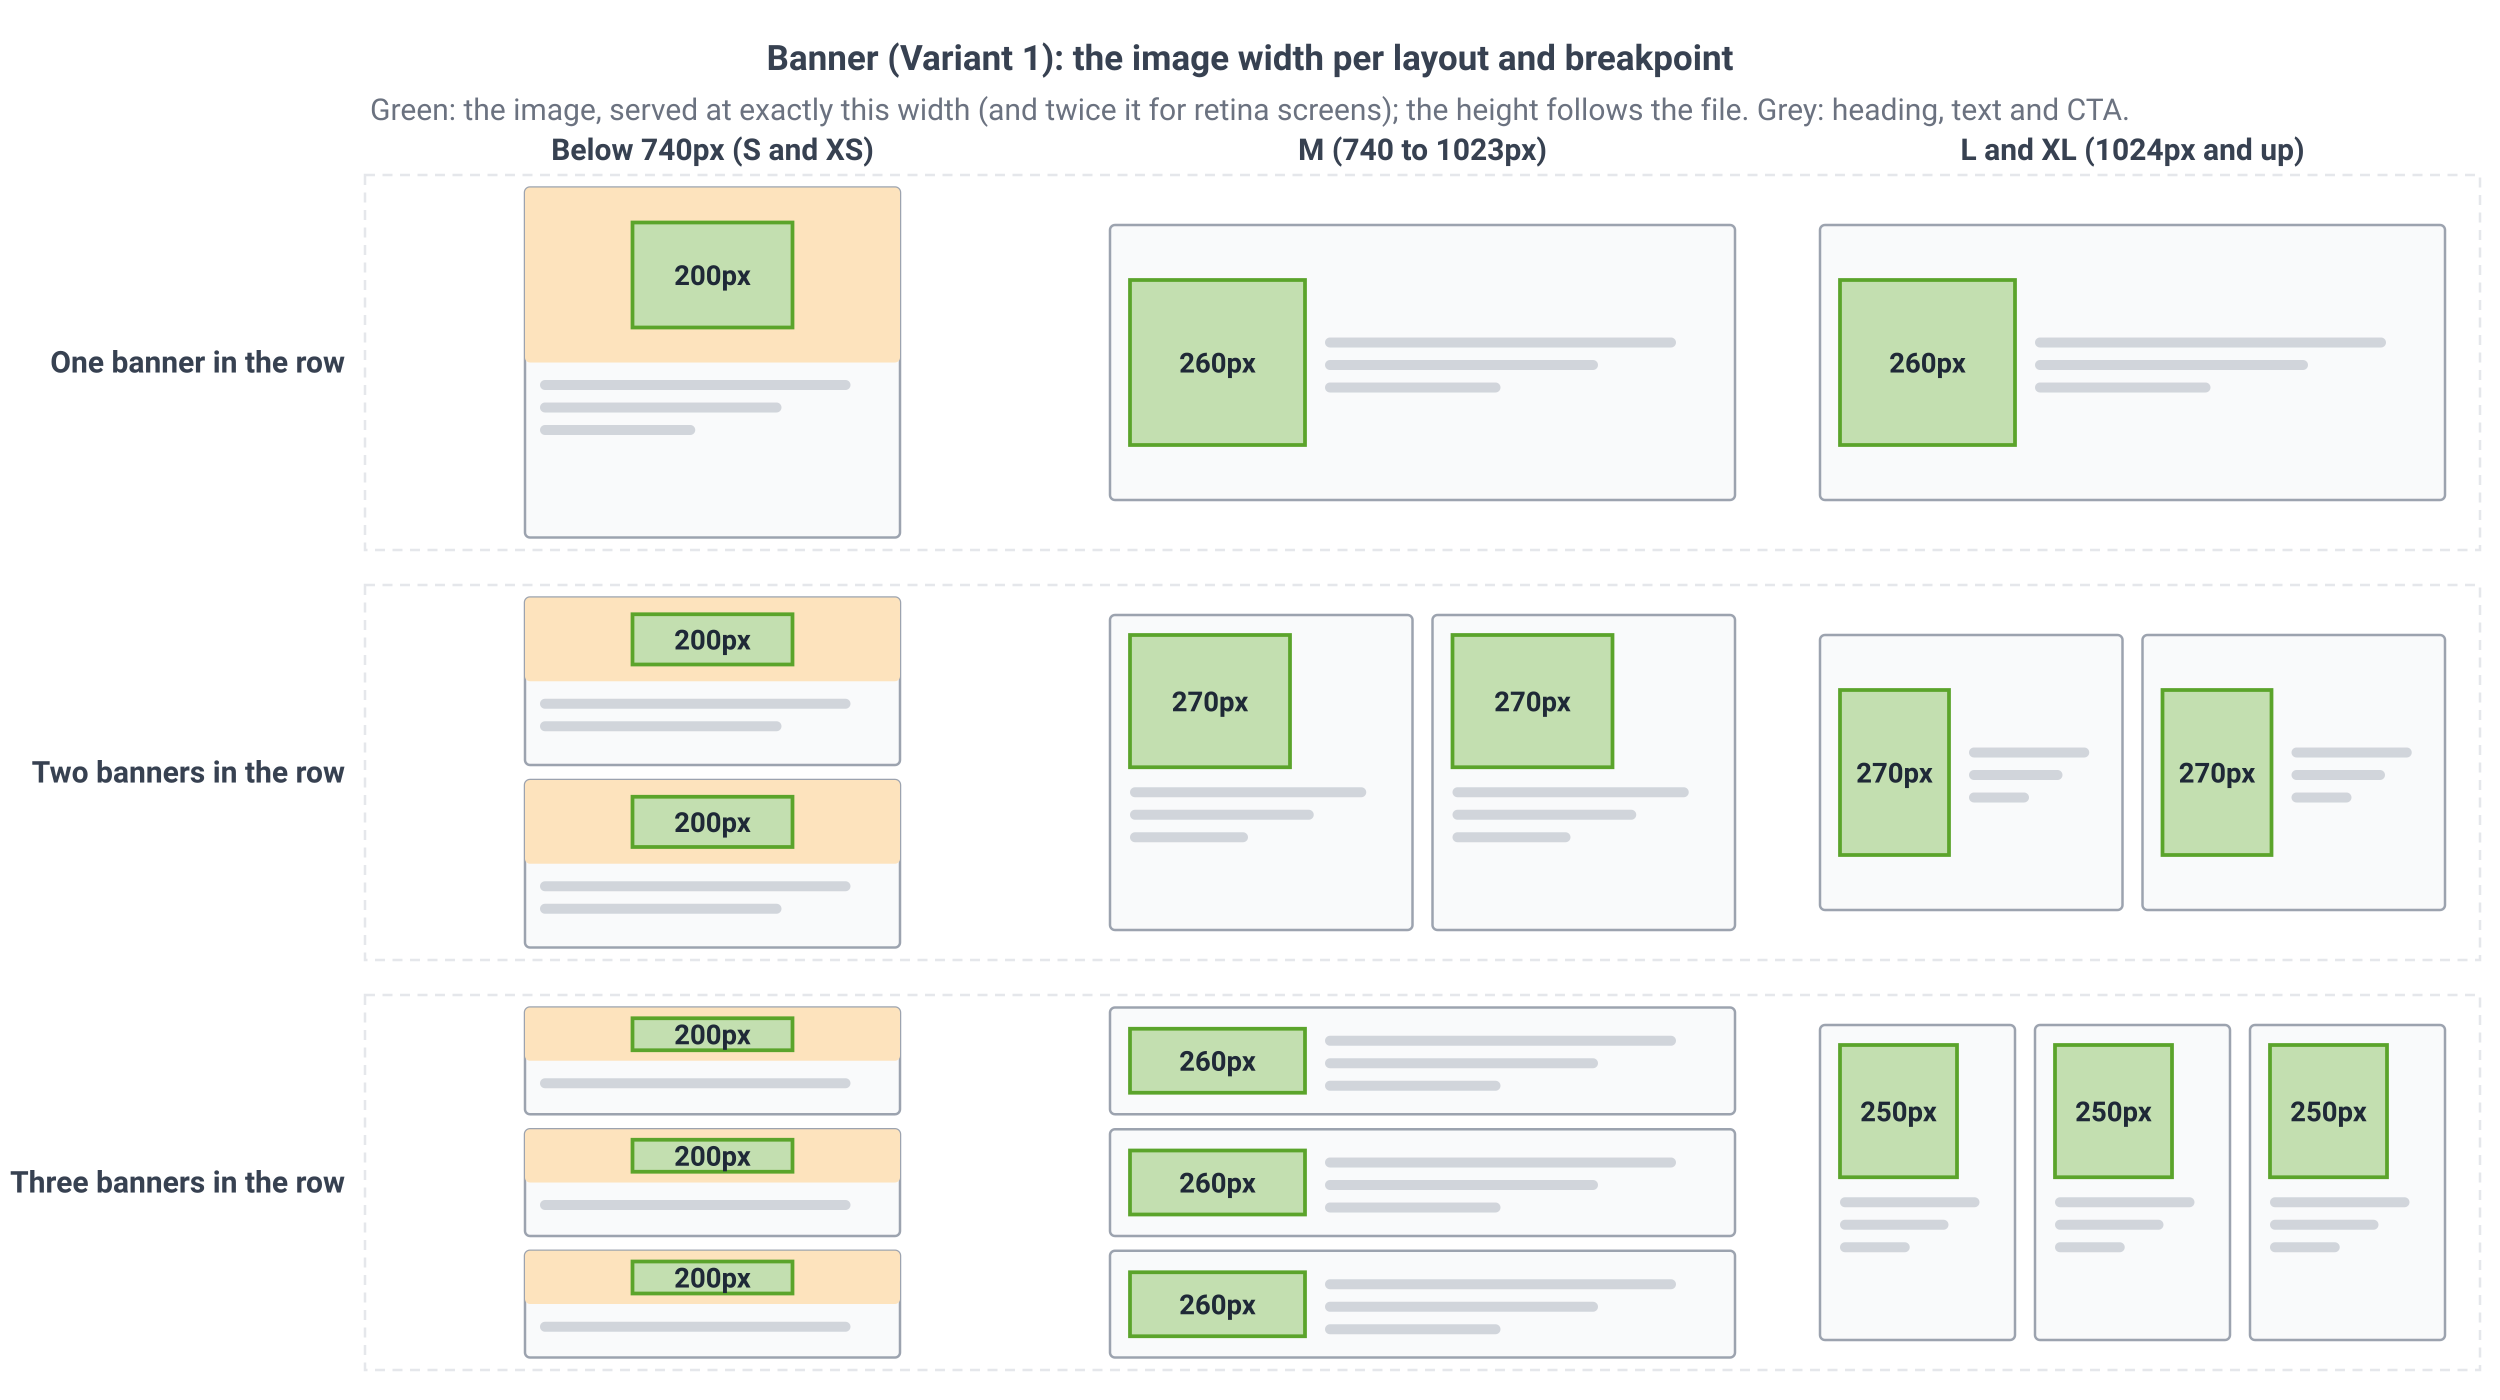
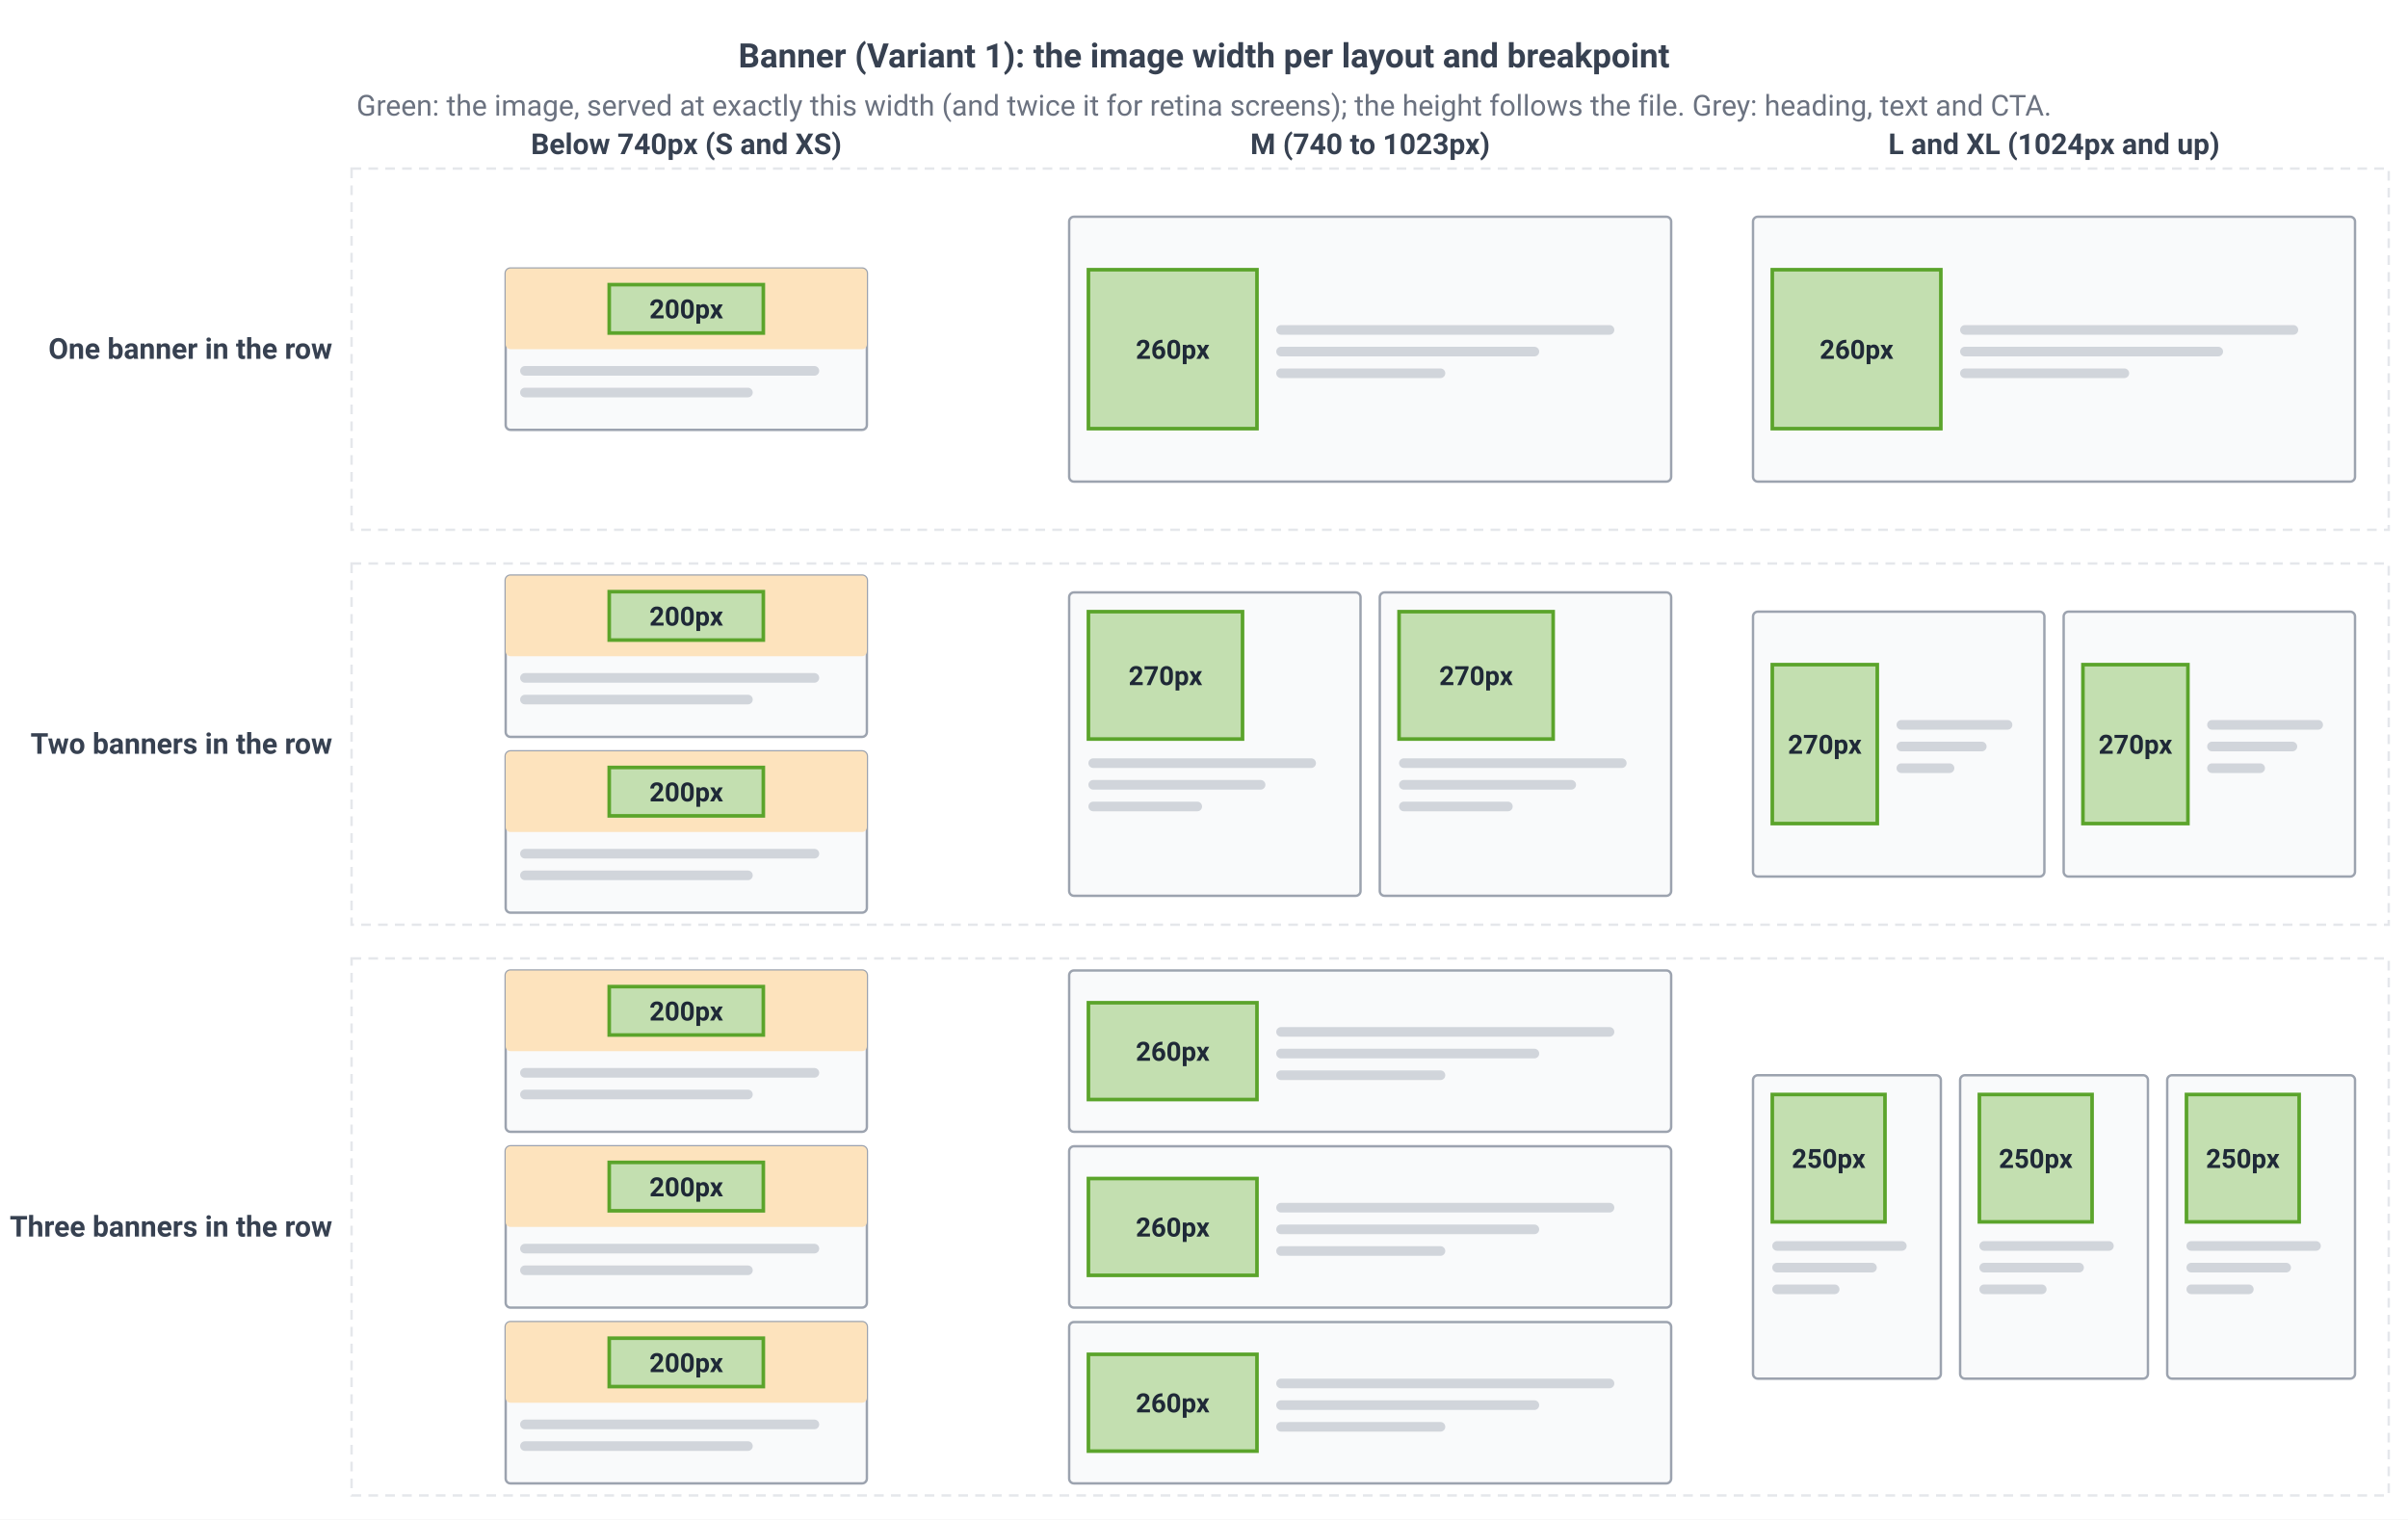
- <svg xmlns="http://www.w3.org/2000/svg" viewBox="0 0 1000 560" width="1000" height="560" font-family="system-ui, -apple-system, Segoe UI, Roboto, sans-serif" font-size="12" fill="#374151">
+ <svg xmlns="http://www.w3.org/2000/svg" viewBox="0 0 1000 631" width="1000" height="631" font-family="system-ui, -apple-system, Segoe UI, Roboto, sans-serif" font-size="12" fill="#374151">
  <rect width="100%" height="100%" fill="#ffffff" />
  <text x="500.0" y="28" text-anchor="middle" font-size="14" fill="#374151" font-weight="600">Banner (Variant 1): the image width per layout and breakpoint</text>
  <text x="500.0" y="48" text-anchor="middle" font-size="12" fill="#6b7280">Green: the image, served at exactly this width (and twice it for retina screens); the height follows the file. Grey: heading, text and CTA.</text>
  <text x="285.0" y="64.0" text-anchor="middle" font-size="12" fill="#374151" font-weight="600">Below 740px (S and XS)</text>
  <text x="569.0" y="64.0" text-anchor="middle" font-size="12" fill="#374151" font-weight="600">M (740 to 1023px)</text>
  <text x="853.0" y="64.0" text-anchor="middle" font-size="12" fill="#374151" font-weight="600">L and XL (1024px and up)</text>
  <text x="138.0" y="149.0" text-anchor="end" font-size="12" fill="#374151" font-weight="600">One banner in the row</text>
  <rect x="146" y="70" width="846" height="150" fill="none" stroke="#e5e7eb" stroke-dasharray="4 3" />
-   <rect x="210.0" y="75.0" width="150.0" height="140.0" rx="2" fill="#f9fafb" stroke="#9ca3af" stroke-width="1" />
-   <rect x="210.0" y="75.0" width="150.0" height="70.0" rx="2" fill="#fde3bd" />
-   <rect x="253.0" y="89.0" width="64.0" height="42.0" fill="#c3dfb0" stroke="#5ba42b" stroke-width="1.5" />
-   <text x="285.0" y="114.0" text-anchor="middle" font-size="11" fill="#1f2937" font-weight="600">200px</text>
+   <rect x="210.0" y="111.5" width="150.0" height="67.0" rx="2" fill="#f9fafb" stroke="#9ca3af" stroke-width="1" />
+   <rect x="210.0" y="111.5" width="150.0" height="33.5" rx="2" fill="#fde3bd" />
+   <rect x="253.0" y="118.2" width="64.0" height="20.1" fill="#c3dfb0" stroke="#5ba42b" stroke-width="1.5" />
+   <text x="285.0" y="132.2" text-anchor="middle" font-size="11" fill="#1f2937" font-weight="600">200px</text>
  <rect x="216.0" y="152.0" width="124.2" height="4" rx="2" fill="#d1d5db" />
  <rect x="216.0" y="161.0" width="96.6" height="4" rx="2" fill="#d1d5db" />
-   <rect x="216.0" y="170.0" width="62.1" height="4" rx="2" fill="#d1d5db" />
  <rect x="444.0" y="90.0" width="250.0" height="110.0" rx="2" fill="#f9fafb" stroke="#9ca3af" stroke-width="1" />
  <rect x="452.0" y="112.0" width="70.0" height="66.0" fill="#c3dfb0" stroke="#5ba42b" stroke-width="1.5" />
  <text x="487.0" y="149.0" text-anchor="middle" font-size="11" fill="#1f2937" font-weight="600">260px</text>
  <rect x="530.0" y="135.0" width="140.4" height="4" rx="2" fill="#d1d5db" />
  <rect x="530.0" y="144.0" width="109.2" height="4" rx="2" fill="#d1d5db" />
  <rect x="530.0" y="153.0" width="70.2" height="4" rx="2" fill="#d1d5db" />
  <rect x="728.0" y="90.0" width="250.0" height="110.0" rx="2" fill="#f9fafb" stroke="#9ca3af" stroke-width="1" />
  <rect x="736.0" y="112.0" width="70.0" height="66.0" fill="#c3dfb0" stroke="#5ba42b" stroke-width="1.5" />
  <text x="771.0" y="149.0" text-anchor="middle" font-size="11" fill="#1f2937" font-weight="600">260px</text>
  <rect x="814.0" y="135.0" width="140.4" height="4" rx="2" fill="#d1d5db" />
  <rect x="814.0" y="144.0" width="109.2" height="4" rx="2" fill="#d1d5db" />
  <rect x="814.0" y="153.0" width="70.2" height="4" rx="2" fill="#d1d5db" />
  <text x="138.0" y="313.0" text-anchor="end" font-size="12" fill="#374151" font-weight="600">Two banners in the row</text>
  <rect x="146" y="234" width="846" height="150" fill="none" stroke="#e5e7eb" stroke-dasharray="4 3" />
  <rect x="210.0" y="239.0" width="150.0" height="67.0" rx="2" fill="#f9fafb" stroke="#9ca3af" stroke-width="1" />
  <rect x="210.0" y="239.0" width="150.0" height="33.5" rx="2" fill="#fde3bd" />
  <rect x="253.0" y="245.7" width="64.0" height="20.1" fill="#c3dfb0" stroke="#5ba42b" stroke-width="1.5" />
  <text x="285.0" y="259.8" text-anchor="middle" font-size="11" fill="#1f2937" font-weight="600">200px</text>
  <rect x="216.0" y="279.5" width="124.2" height="4" rx="2" fill="#d1d5db" />
  <rect x="216.0" y="288.5" width="96.6" height="4" rx="2" fill="#d1d5db" />
  <rect x="210.0" y="312.0" width="150.0" height="67.0" rx="2" fill="#f9fafb" stroke="#9ca3af" stroke-width="1" />
  <rect x="210.0" y="312.0" width="150.0" height="33.5" rx="2" fill="#fde3bd" />
  <rect x="253.0" y="318.7" width="64.0" height="20.1" fill="#c3dfb0" stroke="#5ba42b" stroke-width="1.5" />
  <text x="285.0" y="332.8" text-anchor="middle" font-size="11" fill="#1f2937" font-weight="600">200px</text>
  <rect x="216.0" y="352.5" width="124.2" height="4" rx="2" fill="#d1d5db" />
  <rect x="216.0" y="361.5" width="96.6" height="4" rx="2" fill="#d1d5db" />
  <rect x="444.0" y="246.0" width="121.0" height="126.0" rx="2" fill="#f9fafb" stroke="#9ca3af" stroke-width="1" />
  <rect x="452.0" y="254.0" width="64.0" height="52.9" fill="#c3dfb0" stroke="#5ba42b" stroke-width="1.5" />
  <text x="484.0" y="284.5" text-anchor="middle" font-size="11" fill="#1f2937" font-weight="600">270px</text>
  <rect x="452.0" y="314.9" width="94.5" height="4" rx="2" fill="#d1d5db" />
  <rect x="452.0" y="323.9" width="73.5" height="4" rx="2" fill="#d1d5db" />
  <rect x="452.0" y="332.9" width="47.2" height="4" rx="2" fill="#d1d5db" />
  <rect x="573.0" y="246.0" width="121.0" height="126.0" rx="2" fill="#f9fafb" stroke="#9ca3af" stroke-width="1" />
  <rect x="581.0" y="254.0" width="64.0" height="52.9" fill="#c3dfb0" stroke="#5ba42b" stroke-width="1.5" />
  <text x="613.0" y="284.5" text-anchor="middle" font-size="11" fill="#1f2937" font-weight="600">270px</text>
  <rect x="581.0" y="314.9" width="94.5" height="4" rx="2" fill="#d1d5db" />
  <rect x="581.0" y="323.9" width="73.5" height="4" rx="2" fill="#d1d5db" />
  <rect x="581.0" y="332.9" width="47.2" height="4" rx="2" fill="#d1d5db" />
  <rect x="728.0" y="254.0" width="121.0" height="110.0" rx="2" fill="#f9fafb" stroke="#9ca3af" stroke-width="1" />
  <rect x="736.0" y="276.0" width="43.6" height="66.0" fill="#c3dfb0" stroke="#5ba42b" stroke-width="1.5" />
  <text x="757.8" y="313.0" text-anchor="middle" font-size="11" fill="#1f2937" font-weight="600">270px</text>
  <rect x="787.6" y="299.0" width="48.1" height="4" rx="2" fill="#d1d5db" />
  <rect x="787.6" y="308.0" width="37.4" height="4" rx="2" fill="#d1d5db" />
  <rect x="787.6" y="317.0" width="24.0" height="4" rx="2" fill="#d1d5db" />
  <rect x="857.0" y="254.0" width="121.0" height="110.0" rx="2" fill="#f9fafb" stroke="#9ca3af" stroke-width="1" />
  <rect x="865.0" y="276.0" width="43.6" height="66.0" fill="#c3dfb0" stroke="#5ba42b" stroke-width="1.5" />
  <text x="886.8" y="313.0" text-anchor="middle" font-size="11" fill="#1f2937" font-weight="600">270px</text>
  <rect x="916.6" y="299.0" width="48.1" height="4" rx="2" fill="#d1d5db" />
  <rect x="916.6" y="308.0" width="37.4" height="4" rx="2" fill="#d1d5db" />
  <rect x="916.6" y="317.0" width="24.0" height="4" rx="2" fill="#d1d5db" />
-   <text x="138.0" y="477.0" text-anchor="end" font-size="12" fill="#374151" font-weight="600">Three banners in the row</text>
-   <rect x="146" y="398" width="846" height="150" fill="none" stroke="#e5e7eb" stroke-dasharray="4 3" />
-   <rect x="210.0" y="403.0" width="150.0" height="42.7" rx="2" fill="#f9fafb" stroke="#9ca3af" stroke-width="1" />
-   <rect x="210.0" y="403.0" width="150.0" height="21.3" rx="2" fill="#fde3bd" />
-   <rect x="253.0" y="407.3" width="64.0" height="12.8" fill="#c3dfb0" stroke="#5ba42b" stroke-width="1.5" />
-   <text x="285.0" y="417.7" text-anchor="middle" font-size="11" fill="#1f2937" font-weight="600">200px</text>
-   <rect x="216.0" y="431.3" width="124.2" height="4" rx="2" fill="#d1d5db" />
-   <rect x="210.0" y="451.7" width="150.0" height="42.7" rx="2" fill="#f9fafb" stroke="#9ca3af" stroke-width="1" />
-   <rect x="210.0" y="451.7" width="150.0" height="21.3" rx="2" fill="#fde3bd" />
-   <rect x="253.0" y="455.9" width="64.0" height="12.8" fill="#c3dfb0" stroke="#5ba42b" stroke-width="1.5" />
-   <text x="285.0" y="466.3" text-anchor="middle" font-size="11" fill="#1f2937" font-weight="600">200px</text>
-   <rect x="216.0" y="480.0" width="124.2" height="4" rx="2" fill="#d1d5db" />
-   <rect x="210.0" y="500.3" width="150.0" height="42.7" rx="2" fill="#f9fafb" stroke="#9ca3af" stroke-width="1" />
-   <rect x="210.0" y="500.3" width="150.0" height="21.3" rx="2" fill="#fde3bd" />
-   <rect x="253.0" y="504.6" width="64.0" height="12.8" fill="#c3dfb0" stroke="#5ba42b" stroke-width="1.5" />
-   <text x="285.0" y="515.0" text-anchor="middle" font-size="11" fill="#1f2937" font-weight="600">200px</text>
-   <rect x="216.0" y="528.7" width="124.2" height="4" rx="2" fill="#d1d5db" />
-   <rect x="444.0" y="403.0" width="250.0" height="42.7" rx="2" fill="#f9fafb" stroke="#9ca3af" stroke-width="1" />
-   <rect x="452.0" y="411.5" width="70.0" height="25.6" fill="#c3dfb0" stroke="#5ba42b" stroke-width="1.5" />
-   <text x="487.0" y="428.3" text-anchor="middle" font-size="11" fill="#1f2937" font-weight="600">260px</text>
-   <rect x="530.0" y="414.3" width="140.4" height="4" rx="2" fill="#d1d5db" />
-   <rect x="530.0" y="423.3" width="109.2" height="4" rx="2" fill="#d1d5db" />
-   <rect x="530.0" y="432.3" width="70.2" height="4" rx="2" fill="#d1d5db" />
-   <rect x="444.0" y="451.7" width="250.0" height="42.7" rx="2" fill="#f9fafb" stroke="#9ca3af" stroke-width="1" />
-   <rect x="452.0" y="460.2" width="70.0" height="25.6" fill="#c3dfb0" stroke="#5ba42b" stroke-width="1.5" />
-   <text x="487.0" y="477.0" text-anchor="middle" font-size="11" fill="#1f2937" font-weight="600">260px</text>
-   <rect x="530.0" y="463.0" width="140.4" height="4" rx="2" fill="#d1d5db" />
-   <rect x="530.0" y="472.0" width="109.2" height="4" rx="2" fill="#d1d5db" />
-   <rect x="530.0" y="481.0" width="70.2" height="4" rx="2" fill="#d1d5db" />
-   <rect x="444.0" y="500.3" width="250.0" height="42.7" rx="2" fill="#f9fafb" stroke="#9ca3af" stroke-width="1" />
-   <rect x="452.0" y="508.9" width="70.0" height="25.6" fill="#c3dfb0" stroke="#5ba42b" stroke-width="1.5" />
-   <text x="487.0" y="525.7" text-anchor="middle" font-size="11" fill="#1f2937" font-weight="600">260px</text>
-   <rect x="530.0" y="511.7" width="140.4" height="4" rx="2" fill="#d1d5db" />
-   <rect x="530.0" y="520.7" width="109.2" height="4" rx="2" fill="#d1d5db" />
-   <rect x="530.0" y="529.7" width="70.2" height="4" rx="2" fill="#d1d5db" />
-   <rect x="728.0" y="410.0" width="78.0" height="126.0" rx="2" fill="#f9fafb" stroke="#9ca3af" stroke-width="1" />
-   <rect x="736.0" y="418.0" width="46.8" height="52.9" fill="#c3dfb0" stroke="#5ba42b" stroke-width="1.5" />
-   <text x="759.4" y="448.5" text-anchor="middle" font-size="11" fill="#1f2937" font-weight="600">250px</text>
-   <rect x="736.0" y="478.9" width="55.8" height="4" rx="2" fill="#d1d5db" />
-   <rect x="736.0" y="487.9" width="43.4" height="4" rx="2" fill="#d1d5db" />
-   <rect x="736.0" y="496.9" width="27.9" height="4" rx="2" fill="#d1d5db" />
-   <rect x="814.0" y="410.0" width="78.0" height="126.0" rx="2" fill="#f9fafb" stroke="#9ca3af" stroke-width="1" />
-   <rect x="822.0" y="418.0" width="46.8" height="52.9" fill="#c3dfb0" stroke="#5ba42b" stroke-width="1.5" />
-   <text x="845.4" y="448.5" text-anchor="middle" font-size="11" fill="#1f2937" font-weight="600">250px</text>
-   <rect x="822.0" y="478.9" width="55.8" height="4" rx="2" fill="#d1d5db" />
-   <rect x="822.0" y="487.9" width="43.4" height="4" rx="2" fill="#d1d5db" />
-   <rect x="822.0" y="496.9" width="27.9" height="4" rx="2" fill="#d1d5db" />
-   <rect x="900.0" y="410.0" width="78.0" height="126.0" rx="2" fill="#f9fafb" stroke="#9ca3af" stroke-width="1" />
-   <rect x="908.0" y="418.0" width="46.8" height="52.9" fill="#c3dfb0" stroke="#5ba42b" stroke-width="1.5" />
-   <text x="931.4" y="448.5" text-anchor="middle" font-size="11" fill="#1f2937" font-weight="600">250px</text>
-   <rect x="908.0" y="478.9" width="55.8" height="4" rx="2" fill="#d1d5db" />
-   <rect x="908.0" y="487.9" width="43.4" height="4" rx="2" fill="#d1d5db" />
-   <rect x="908.0" y="496.9" width="27.9" height="4" rx="2" fill="#d1d5db" />
+   <text x="138.0" y="513.5" text-anchor="end" font-size="12" fill="#374151" font-weight="600">Three banners in the row</text>
+   <rect x="146" y="398" width="846" height="223" fill="none" stroke="#e5e7eb" stroke-dasharray="4 3" />
+   <rect x="210.0" y="403.0" width="150.0" height="67.0" rx="2" fill="#f9fafb" stroke="#9ca3af" stroke-width="1" />
+   <rect x="210.0" y="403.0" width="150.0" height="33.5" rx="2" fill="#fde3bd" />
+   <rect x="253.0" y="409.7" width="64.0" height="20.1" fill="#c3dfb0" stroke="#5ba42b" stroke-width="1.5" />
+   <text x="285.0" y="423.8" text-anchor="middle" font-size="11" fill="#1f2937" font-weight="600">200px</text>
+   <rect x="216.0" y="443.5" width="124.2" height="4" rx="2" fill="#d1d5db" />
+   <rect x="216.0" y="452.5" width="96.6" height="4" rx="2" fill="#d1d5db" />
+   <rect x="210.0" y="476.0" width="150.0" height="67.0" rx="2" fill="#f9fafb" stroke="#9ca3af" stroke-width="1" />
+   <rect x="210.0" y="476.0" width="150.0" height="33.5" rx="2" fill="#fde3bd" />
+   <rect x="253.0" y="482.7" width="64.0" height="20.1" fill="#c3dfb0" stroke="#5ba42b" stroke-width="1.5" />
+   <text x="285.0" y="496.8" text-anchor="middle" font-size="11" fill="#1f2937" font-weight="600">200px</text>
+   <rect x="216.0" y="516.5" width="124.2" height="4" rx="2" fill="#d1d5db" />
+   <rect x="216.0" y="525.5" width="96.6" height="4" rx="2" fill="#d1d5db" />
+   <rect x="210.0" y="549.0" width="150.0" height="67.0" rx="2" fill="#f9fafb" stroke="#9ca3af" stroke-width="1" />
+   <rect x="210.0" y="549.0" width="150.0" height="33.5" rx="2" fill="#fde3bd" />
+   <rect x="253.0" y="555.7" width="64.0" height="20.1" fill="#c3dfb0" stroke="#5ba42b" stroke-width="1.5" />
+   <text x="285.0" y="569.8" text-anchor="middle" font-size="11" fill="#1f2937" font-weight="600">200px</text>
+   <rect x="216.0" y="589.5" width="124.2" height="4" rx="2" fill="#d1d5db" />
+   <rect x="216.0" y="598.5" width="96.6" height="4" rx="2" fill="#d1d5db" />
+   <rect x="444.0" y="403.0" width="250.0" height="67.0" rx="2" fill="#f9fafb" stroke="#9ca3af" stroke-width="1" />
+   <rect x="452.0" y="416.4" width="70.0" height="40.2" fill="#c3dfb0" stroke="#5ba42b" stroke-width="1.5" />
+   <text x="487.0" y="440.5" text-anchor="middle" font-size="11" fill="#1f2937" font-weight="600">260px</text>
+   <rect x="530.0" y="426.5" width="140.4" height="4" rx="2" fill="#d1d5db" />
+   <rect x="530.0" y="435.5" width="109.2" height="4" rx="2" fill="#d1d5db" />
+   <rect x="530.0" y="444.5" width="70.2" height="4" rx="2" fill="#d1d5db" />
+   <rect x="444.0" y="476.0" width="250.0" height="67.0" rx="2" fill="#f9fafb" stroke="#9ca3af" stroke-width="1" />
+   <rect x="452.0" y="489.4" width="70.0" height="40.2" fill="#c3dfb0" stroke="#5ba42b" stroke-width="1.5" />
+   <text x="487.0" y="513.5" text-anchor="middle" font-size="11" fill="#1f2937" font-weight="600">260px</text>
+   <rect x="530.0" y="499.5" width="140.4" height="4" rx="2" fill="#d1d5db" />
+   <rect x="530.0" y="508.5" width="109.2" height="4" rx="2" fill="#d1d5db" />
+   <rect x="530.0" y="517.5" width="70.2" height="4" rx="2" fill="#d1d5db" />
+   <rect x="444.0" y="549.0" width="250.0" height="67.0" rx="2" fill="#f9fafb" stroke="#9ca3af" stroke-width="1" />
+   <rect x="452.0" y="562.4" width="70.0" height="40.2" fill="#c3dfb0" stroke="#5ba42b" stroke-width="1.5" />
+   <text x="487.0" y="586.5" text-anchor="middle" font-size="11" fill="#1f2937" font-weight="600">260px</text>
+   <rect x="530.0" y="572.5" width="140.4" height="4" rx="2" fill="#d1d5db" />
+   <rect x="530.0" y="581.5" width="109.2" height="4" rx="2" fill="#d1d5db" />
+   <rect x="530.0" y="590.5" width="70.2" height="4" rx="2" fill="#d1d5db" />
+   <rect x="728.0" y="446.5" width="78.0" height="126.0" rx="2" fill="#f9fafb" stroke="#9ca3af" stroke-width="1" />
+   <rect x="736.0" y="454.5" width="46.8" height="52.9" fill="#c3dfb0" stroke="#5ba42b" stroke-width="1.5" />
+   <text x="759.4" y="485.0" text-anchor="middle" font-size="11" fill="#1f2937" font-weight="600">250px</text>
+   <rect x="736.0" y="515.4" width="55.8" height="4" rx="2" fill="#d1d5db" />
+   <rect x="736.0" y="524.4" width="43.4" height="4" rx="2" fill="#d1d5db" />
+   <rect x="736.0" y="533.4" width="27.9" height="4" rx="2" fill="#d1d5db" />
+   <rect x="814.0" y="446.5" width="78.0" height="126.0" rx="2" fill="#f9fafb" stroke="#9ca3af" stroke-width="1" />
+   <rect x="822.0" y="454.5" width="46.8" height="52.9" fill="#c3dfb0" stroke="#5ba42b" stroke-width="1.5" />
+   <text x="845.4" y="485.0" text-anchor="middle" font-size="11" fill="#1f2937" font-weight="600">250px</text>
+   <rect x="822.0" y="515.4" width="55.8" height="4" rx="2" fill="#d1d5db" />
+   <rect x="822.0" y="524.4" width="43.4" height="4" rx="2" fill="#d1d5db" />
+   <rect x="822.0" y="533.4" width="27.9" height="4" rx="2" fill="#d1d5db" />
+   <rect x="900.0" y="446.5" width="78.0" height="126.0" rx="2" fill="#f9fafb" stroke="#9ca3af" stroke-width="1" />
+   <rect x="908.0" y="454.5" width="46.8" height="52.9" fill="#c3dfb0" stroke="#5ba42b" stroke-width="1.5" />
+   <text x="931.4" y="485.0" text-anchor="middle" font-size="11" fill="#1f2937" font-weight="600">250px</text>
+   <rect x="908.0" y="515.4" width="55.8" height="4" rx="2" fill="#d1d5db" />
+   <rect x="908.0" y="524.4" width="43.4" height="4" rx="2" fill="#d1d5db" />
+   <rect x="908.0" y="533.4" width="27.9" height="4" rx="2" fill="#d1d5db" />
</svg>
